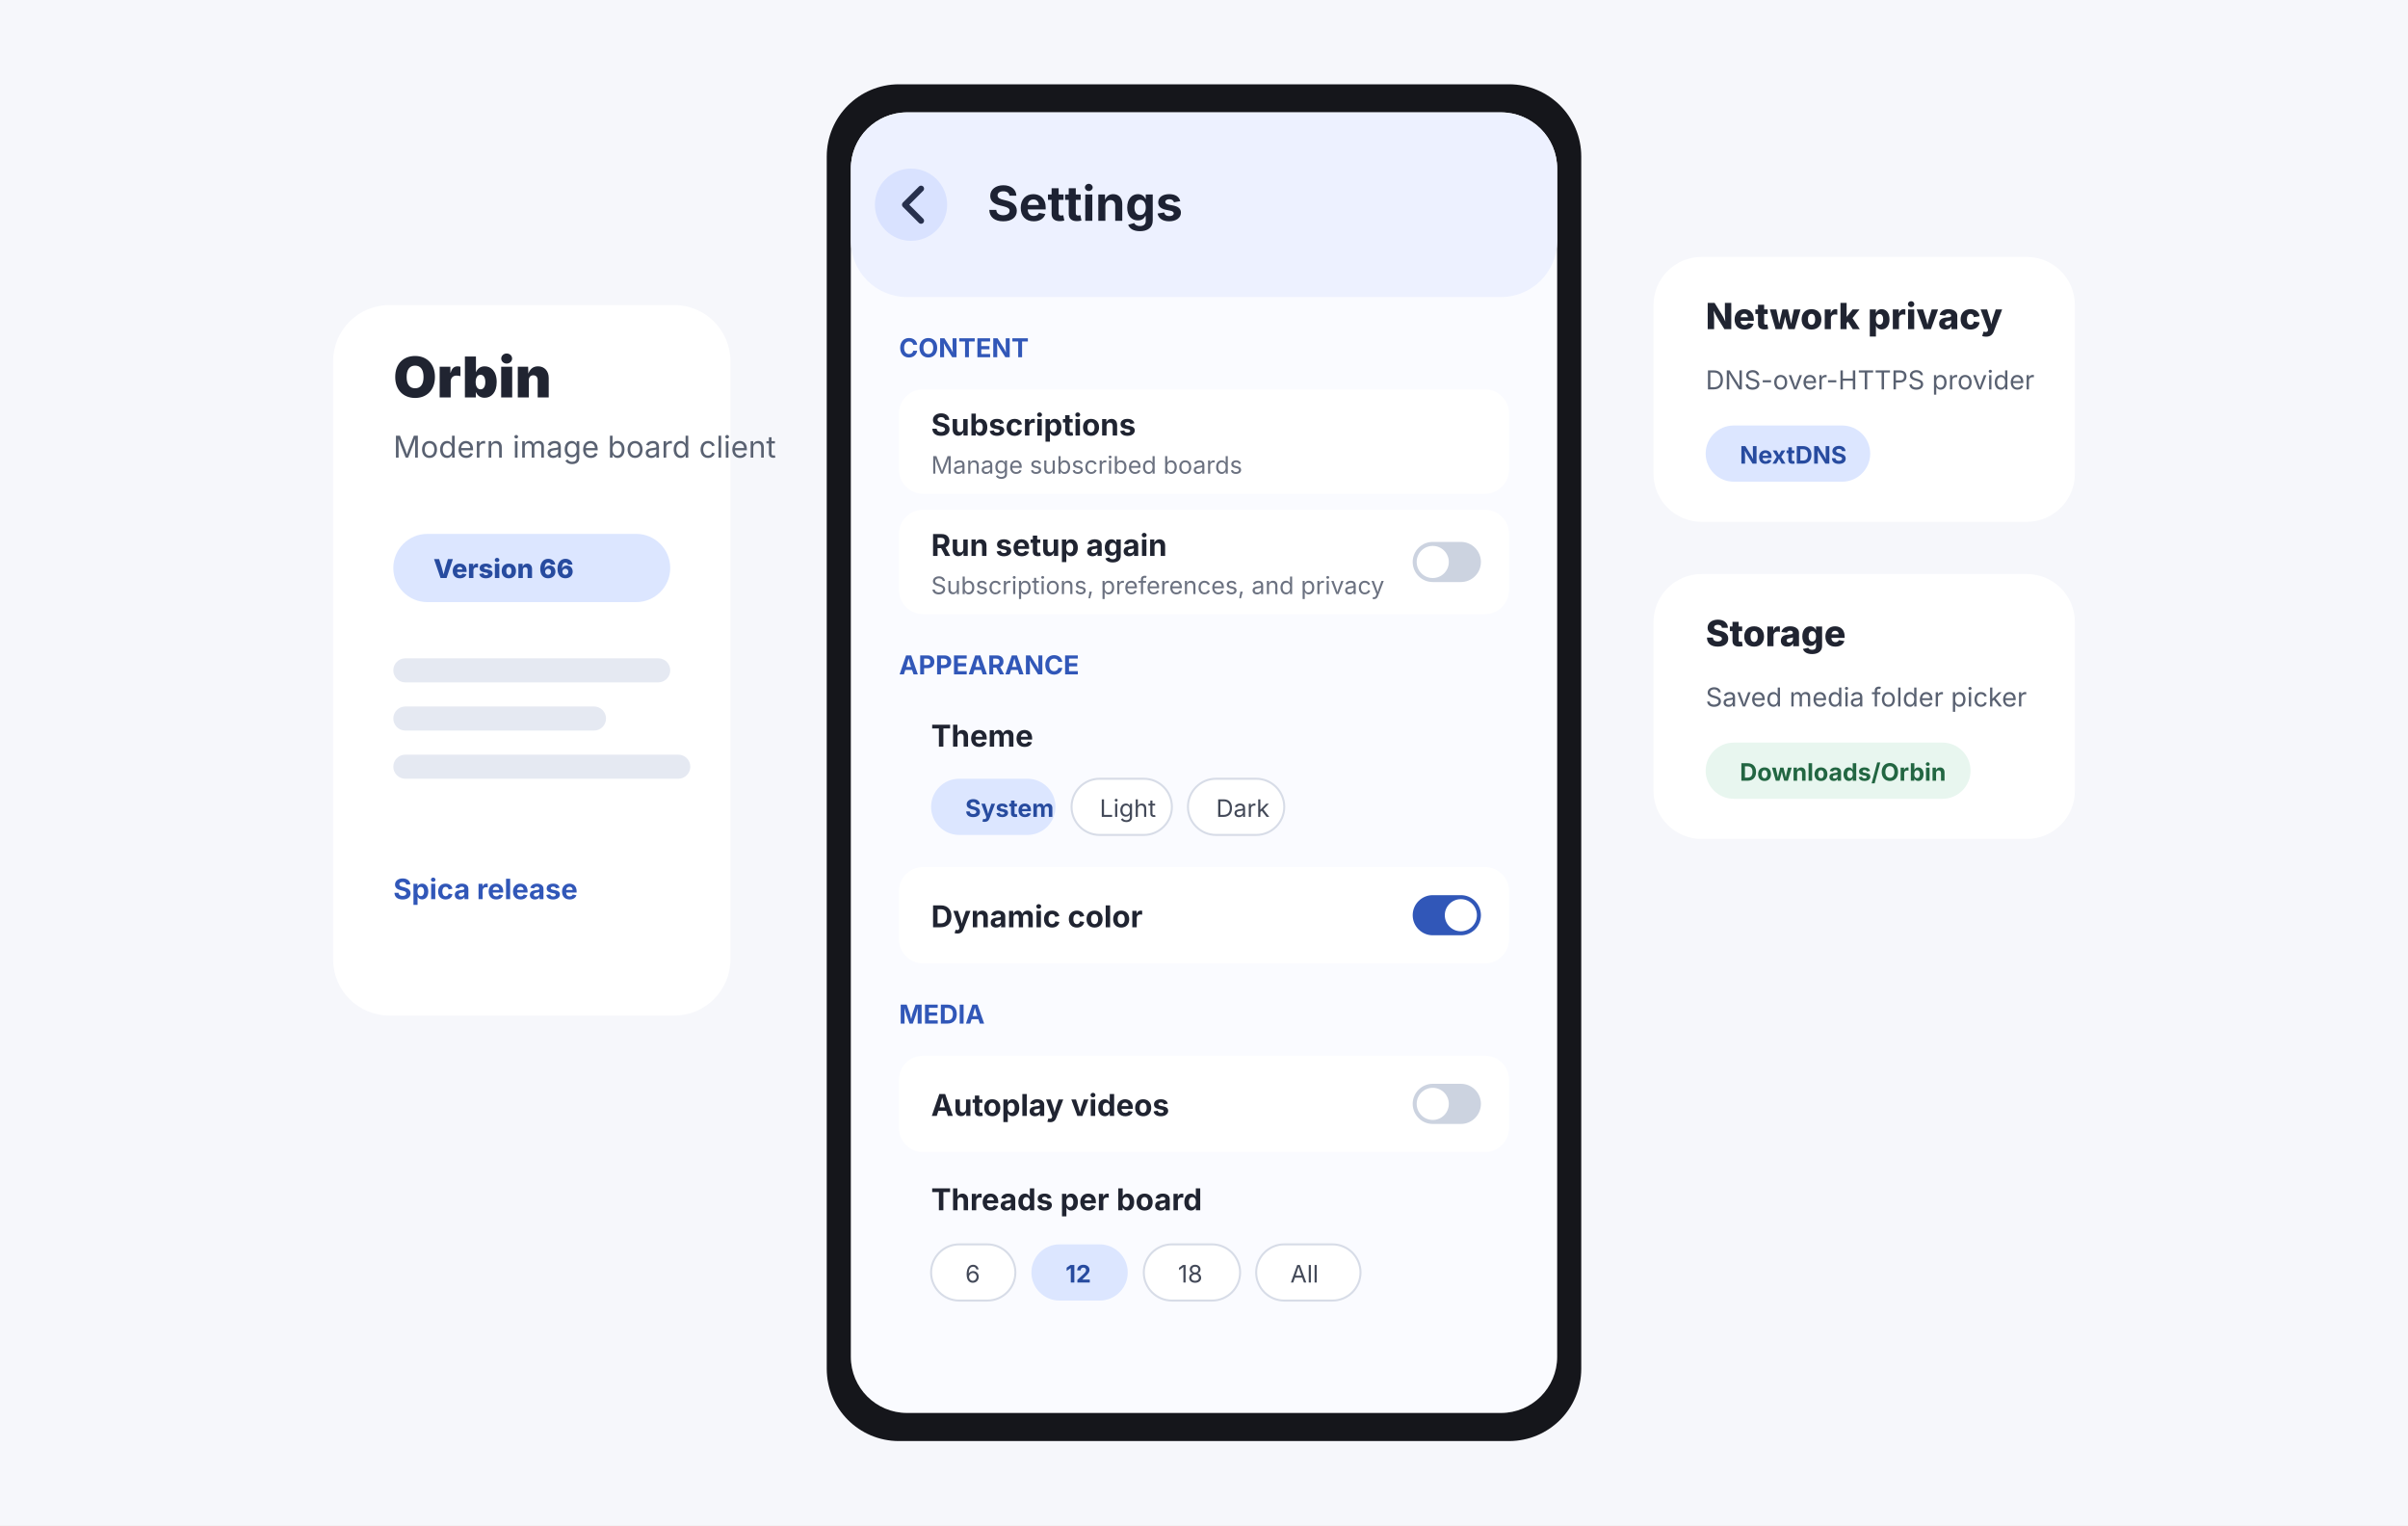
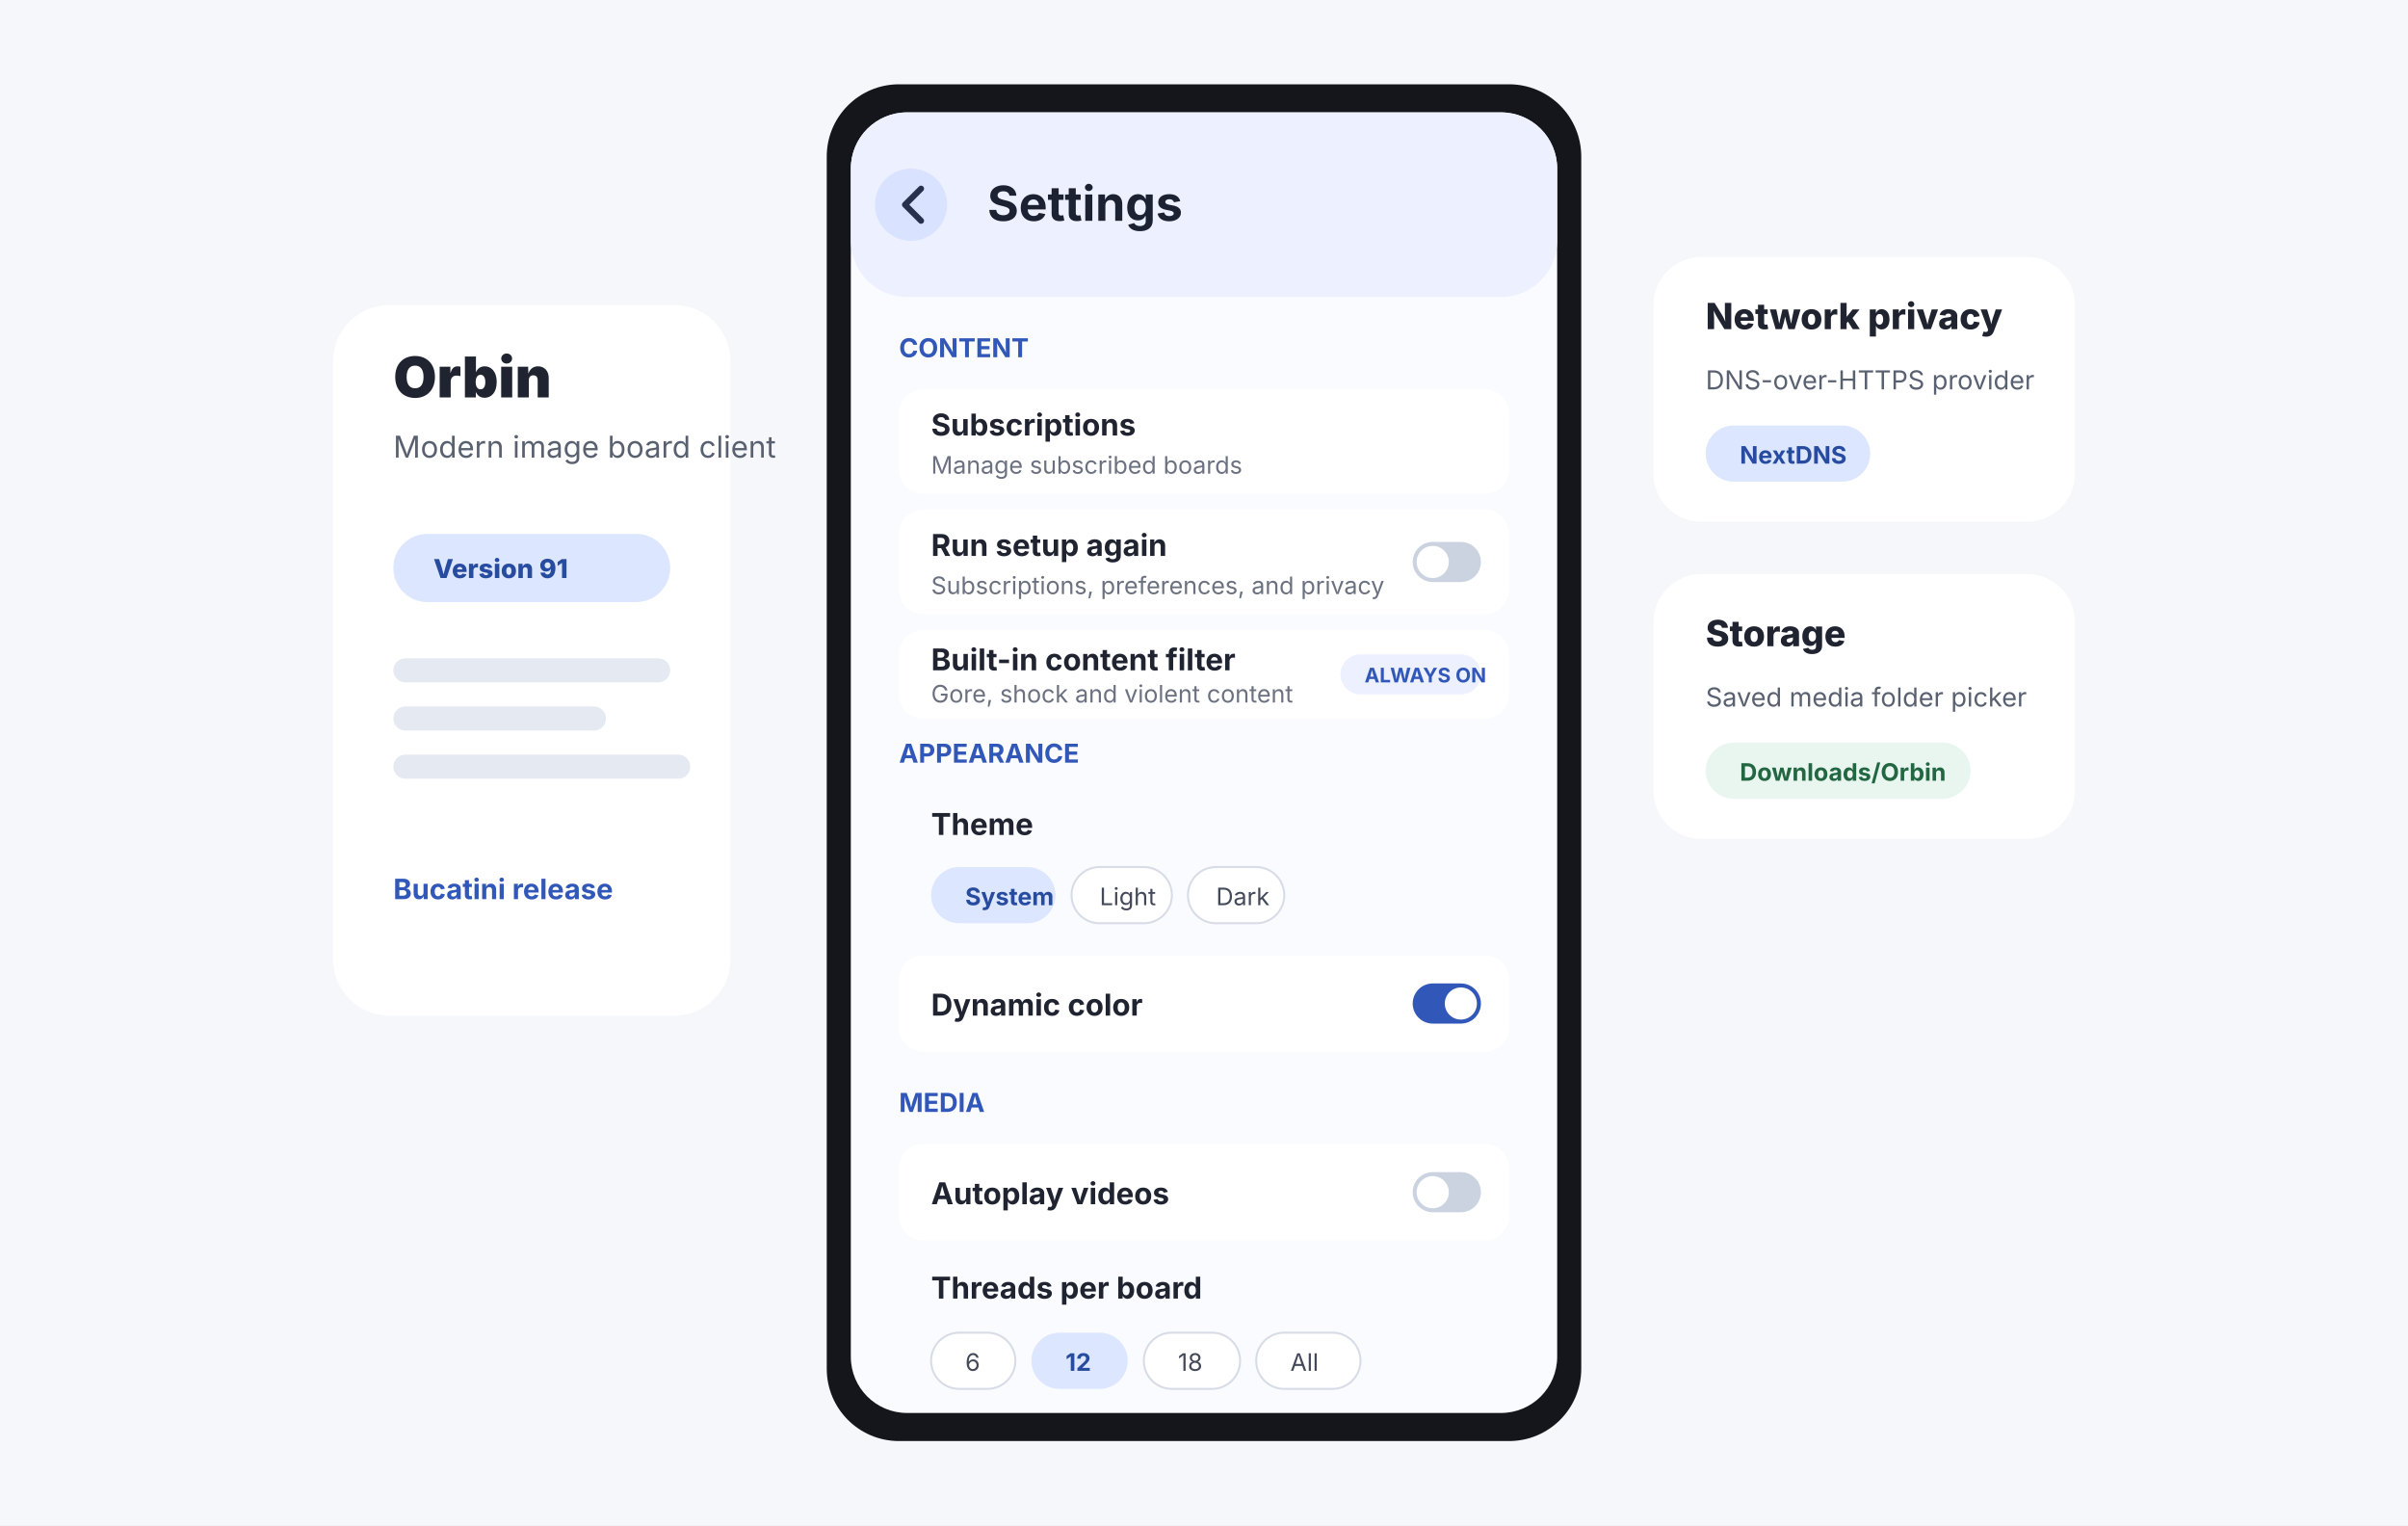
<svg xmlns="http://www.w3.org/2000/svg" width="1200" height="760" viewBox="0 0 1200 760" fill="none" role="img" aria-labelledby="title desc">
  <rect width="1200" height="760" fill="#F6F7FB" />
  <rect x="412" y="42" width="376" height="676" rx="36" fill="#15161B" />
  <rect x="424" y="56" width="352" height="648" rx="28" fill="#FAFBFF" />
  <rect x="424" y="56" width="352" height="92" rx="28" fill="#EDF1FF" />
  <circle cx="454" cy="102" r="18" fill="#D9E2FF" />
  <path d="M459 94L451 102L459 110" stroke="#27304D" stroke-width="3" stroke-linecap="round" stroke-linejoin="round" />
  <text x="492" y="110" font-family="Inter, Arial, sans-serif" font-size="24" font-weight="700" fill="#1D2233">Settings</text>
  <text x="448" y="178" font-family="Inter, Arial, sans-serif" font-size="13" font-weight="700" fill="#3157B8">CONTENT</text>
  <rect x="448" y="194" width="304" height="52" rx="12" fill="#FFFFFF" />
  <text x="464" y="217" font-family="Inter, Arial, sans-serif" font-size="15" font-weight="700" fill="#202431">Subscriptions</text>
  <text x="464" y="236" font-family="Inter, Arial, sans-serif" font-size="12" fill="#6B7180">Manage subscribed boards</text>
  <rect x="448" y="254" width="304" height="52" rx="12" fill="#FFFFFF" />
  <text x="464" y="277" font-family="Inter, Arial, sans-serif" font-size="15" font-weight="700" fill="#202431">Run setup again</text>
  <text x="464" y="296" font-family="Inter, Arial, sans-serif" font-size="12" fill="#6B7180">Subscriptions, preferences, and privacy</text>
  <rect x="704" y="270" width="34" height="20" rx="10" fill="#CCD3E0" />
  <circle cx="714" cy="280" r="8" fill="#FFFFFF" />
-   <text x="448" y="336" font-family="Inter, Arial, sans-serif" font-size="13" font-weight="700" fill="#3157B8">APPEARANCE</text>
-   <text x="464" y="372" font-family="Inter, Arial, sans-serif" font-size="15" font-weight="700" fill="#202431">Theme</text>
-   <rect x="464" y="388" width="62" height="28" rx="14" fill="#DCE6FF" />
-   <text x="481" y="407" font-family="Inter, Arial, sans-serif" font-size="12" font-weight="700" fill="#274B9F">System</text>
-   <rect x="534" y="388" width="50" height="28" rx="14" fill="#FFFFFF" stroke="#D7DCE7" />
-   <text x="548" y="407" font-family="Inter, Arial, sans-serif" font-size="12" fill="#434958">Light</text>
-   <rect x="592" y="388" width="48" height="28" rx="14" fill="#FFFFFF" stroke="#D7DCE7" />
-   <text x="606" y="407" font-family="Inter, Arial, sans-serif" font-size="12" fill="#434958">Dark</text>
-   <rect x="448" y="432" width="304" height="48" rx="12" fill="#FFFFFF" />
-   <text x="464" y="462" font-family="Inter, Arial, sans-serif" font-size="15" font-weight="700" fill="#202431">Dynamic color</text>
-   <rect x="704" y="446" width="34" height="20" rx="10" fill="#3157B8" />
-   <circle cx="728" cy="456" r="8" fill="#FFFFFF" />
-   <text x="448" y="510" font-family="Inter, Arial, sans-serif" font-size="13" font-weight="700" fill="#3157B8">MEDIA</text>
-   <rect x="448" y="526" width="304" height="48" rx="12" fill="#FFFFFF" />
-   <text x="464" y="556" font-family="Inter, Arial, sans-serif" font-size="15" font-weight="700" fill="#202431">Autoplay videos</text>
-   <rect x="704" y="540" width="34" height="20" rx="10" fill="#CCD3E0" />
-   <circle cx="714" cy="550" r="8" fill="#FFFFFF" />
-   <text x="464" y="603" font-family="Inter, Arial, sans-serif" font-size="15" font-weight="700" fill="#202431">Threads per board</text>
-   <rect x="464" y="620" width="42" height="28" rx="14" fill="#FFFFFF" stroke="#D7DCE7" />
-   <text x="481" y="639" font-family="Inter, Arial, sans-serif" font-size="12" fill="#434958">6</text>
-   <rect x="514" y="620" width="48" height="28" rx="14" fill="#DCE6FF" />
-   <text x="531" y="639" font-family="Inter, Arial, sans-serif" font-size="12" font-weight="700" fill="#274B9F">12</text>
-   <rect x="570" y="620" width="48" height="28" rx="14" fill="#FFFFFF" stroke="#D7DCE7" />
-   <text x="587" y="639" font-family="Inter, Arial, sans-serif" font-size="12" fill="#434958">18</text>
-   <rect x="626" y="620" width="52" height="28" rx="14" fill="#FFFFFF" stroke="#D7DCE7" />
-   <text x="643" y="639" font-family="Inter, Arial, sans-serif" font-size="12" fill="#434958">All</text>
+   <rect x="448" y="314" width="304" height="44" rx="12" fill="#FFFFFF" />
+   <text x="464" y="334" font-family="Inter, Arial, sans-serif" font-size="15" font-weight="700" fill="#202431">Built-in content filter</text>
+   <text x="464" y="350" font-family="Inter, Arial, sans-serif" font-size="12" fill="#6B7180">Gore, shock and violent content</text>
+   <rect x="668" y="326" width="70" height="20" rx="10" fill="#EDF1FF" />
+   <text x="680" y="340" font-family="Inter, Arial, sans-serif" font-size="10" font-weight="700" fill="#3157B8">ALWAYS ON</text>
+   <g transform="translate(0, 44)">
+     <text x="448" y="336" font-family="Inter, Arial, sans-serif" font-size="13" font-weight="700" fill="#3157B8">APPEARANCE</text>
+     <text x="464" y="372" font-family="Inter, Arial, sans-serif" font-size="15" font-weight="700" fill="#202431">Theme</text>
+     <rect x="464" y="388" width="62" height="28" rx="14" fill="#DCE6FF" />
+     <text x="481" y="407" font-family="Inter, Arial, sans-serif" font-size="12" font-weight="700" fill="#274B9F">System</text>
+     <rect x="534" y="388" width="50" height="28" rx="14" fill="#FFFFFF" stroke="#D7DCE7" />
+     <text x="548" y="407" font-family="Inter, Arial, sans-serif" font-size="12" fill="#434958">Light</text>
+     <rect x="592" y="388" width="48" height="28" rx="14" fill="#FFFFFF" stroke="#D7DCE7" />
+     <text x="606" y="407" font-family="Inter, Arial, sans-serif" font-size="12" fill="#434958">Dark</text>
+     <rect x="448" y="432" width="304" height="48" rx="12" fill="#FFFFFF" />
+     <text x="464" y="462" font-family="Inter, Arial, sans-serif" font-size="15" font-weight="700" fill="#202431">Dynamic color</text>
+     <rect x="704" y="446" width="34" height="20" rx="10" fill="#3157B8" />
+     <circle cx="728" cy="456" r="8" fill="#FFFFFF" />
+     <text x="448" y="510" font-family="Inter, Arial, sans-serif" font-size="13" font-weight="700" fill="#3157B8">MEDIA</text>
+     <rect x="448" y="526" width="304" height="48" rx="12" fill="#FFFFFF" />
+     <text x="464" y="556" font-family="Inter, Arial, sans-serif" font-size="15" font-weight="700" fill="#202431">Autoplay videos</text>
+     <rect x="704" y="540" width="34" height="20" rx="10" fill="#CCD3E0" />
+     <circle cx="714" cy="550" r="8" fill="#FFFFFF" />
+     <text x="464" y="603" font-family="Inter, Arial, sans-serif" font-size="15" font-weight="700" fill="#202431">Threads per board</text>
+     <rect x="464" y="620" width="42" height="28" rx="14" fill="#FFFFFF" stroke="#D7DCE7" />
+     <text x="481" y="639" font-family="Inter, Arial, sans-serif" font-size="12" fill="#434958">6</text>
+     <rect x="514" y="620" width="48" height="28" rx="14" fill="#DCE6FF" />
+     <text x="531" y="639" font-family="Inter, Arial, sans-serif" font-size="12" font-weight="700" fill="#274B9F">12</text>
+     <rect x="570" y="620" width="48" height="28" rx="14" fill="#FFFFFF" stroke="#D7DCE7" />
+     <text x="587" y="639" font-family="Inter, Arial, sans-serif" font-size="12" fill="#434958">18</text>
+     <rect x="626" y="620" width="52" height="28" rx="14" fill="#FFFFFF" stroke="#D7DCE7" />
+     <text x="643" y="639" font-family="Inter, Arial, sans-serif" font-size="12" fill="#434958">All</text>
+   </g>
  <rect x="824" y="128" width="210" height="132" rx="24" fill="#FFFFFF" />
  <text x="850" y="164" font-family="Inter, Arial, sans-serif" font-size="18" font-weight="800" fill="#202431">Network privacy</text>
  <text x="850" y="194" font-family="Inter, Arial, sans-serif" font-size="13" fill="#596171">DNS-over-HTTPS provider</text>
  <rect x="850" y="212" width="82" height="28" rx="14" fill="#DCE6FF" />
  <text x="867" y="231" font-family="Inter, Arial, sans-serif" font-size="12" font-weight="700" fill="#274B9F">NextDNS</text>
  <rect x="824" y="286" width="210" height="132" rx="24" fill="#FFFFFF" />
  <text x="850" y="322" font-family="Inter, Arial, sans-serif" font-size="18" font-weight="800" fill="#202431">Storage</text>
  <text x="850" y="352" font-family="Inter, Arial, sans-serif" font-size="13" fill="#596171">Saved media folder picker</text>
  <rect x="850" y="370" width="132" height="28" rx="14" fill="#E8F6EF" />
  <text x="867" y="389" font-family="Inter, Arial, sans-serif" font-size="12" font-weight="700" fill="#226642">Downloads/Orbin</text>
  <rect x="166" y="152" width="198" height="354" rx="28" fill="#FFFFFF" />
  <text x="196" y="198" font-family="Inter, Arial, sans-serif" font-size="28" font-weight="900" fill="#202431">Orbin</text>
  <text x="196" y="228" font-family="Inter, Arial, sans-serif" font-size="15" fill="#596171">Modern image board client</text>
  <rect x="196" y="266" width="138" height="34" rx="17" fill="#DCE6FF" />
-   <text x="216" y="288" font-family="Inter, Arial, sans-serif" font-size="13" font-weight="800" fill="#274B9F">Version 66</text>
+   <text x="216" y="288" font-family="Inter, Arial, sans-serif" font-size="13" font-weight="800" fill="#274B9F">Version 91</text>
  <rect x="196" y="328" width="138" height="12" rx="6" fill="#E5E9F2" />
  <rect x="196" y="352" width="106" height="12" rx="6" fill="#E5E9F2" />
  <rect x="196" y="376" width="148" height="12" rx="6" fill="#E5E9F2" />
-   <text x="196" y="448" font-family="Inter, Arial, sans-serif" font-size="14" font-weight="700" fill="#3157B8">Spica release</text>
+   <text x="196" y="448" font-family="Inter, Arial, sans-serif" font-size="14" font-weight="700" fill="#3157B8">Bucatini release</text>
</svg>
